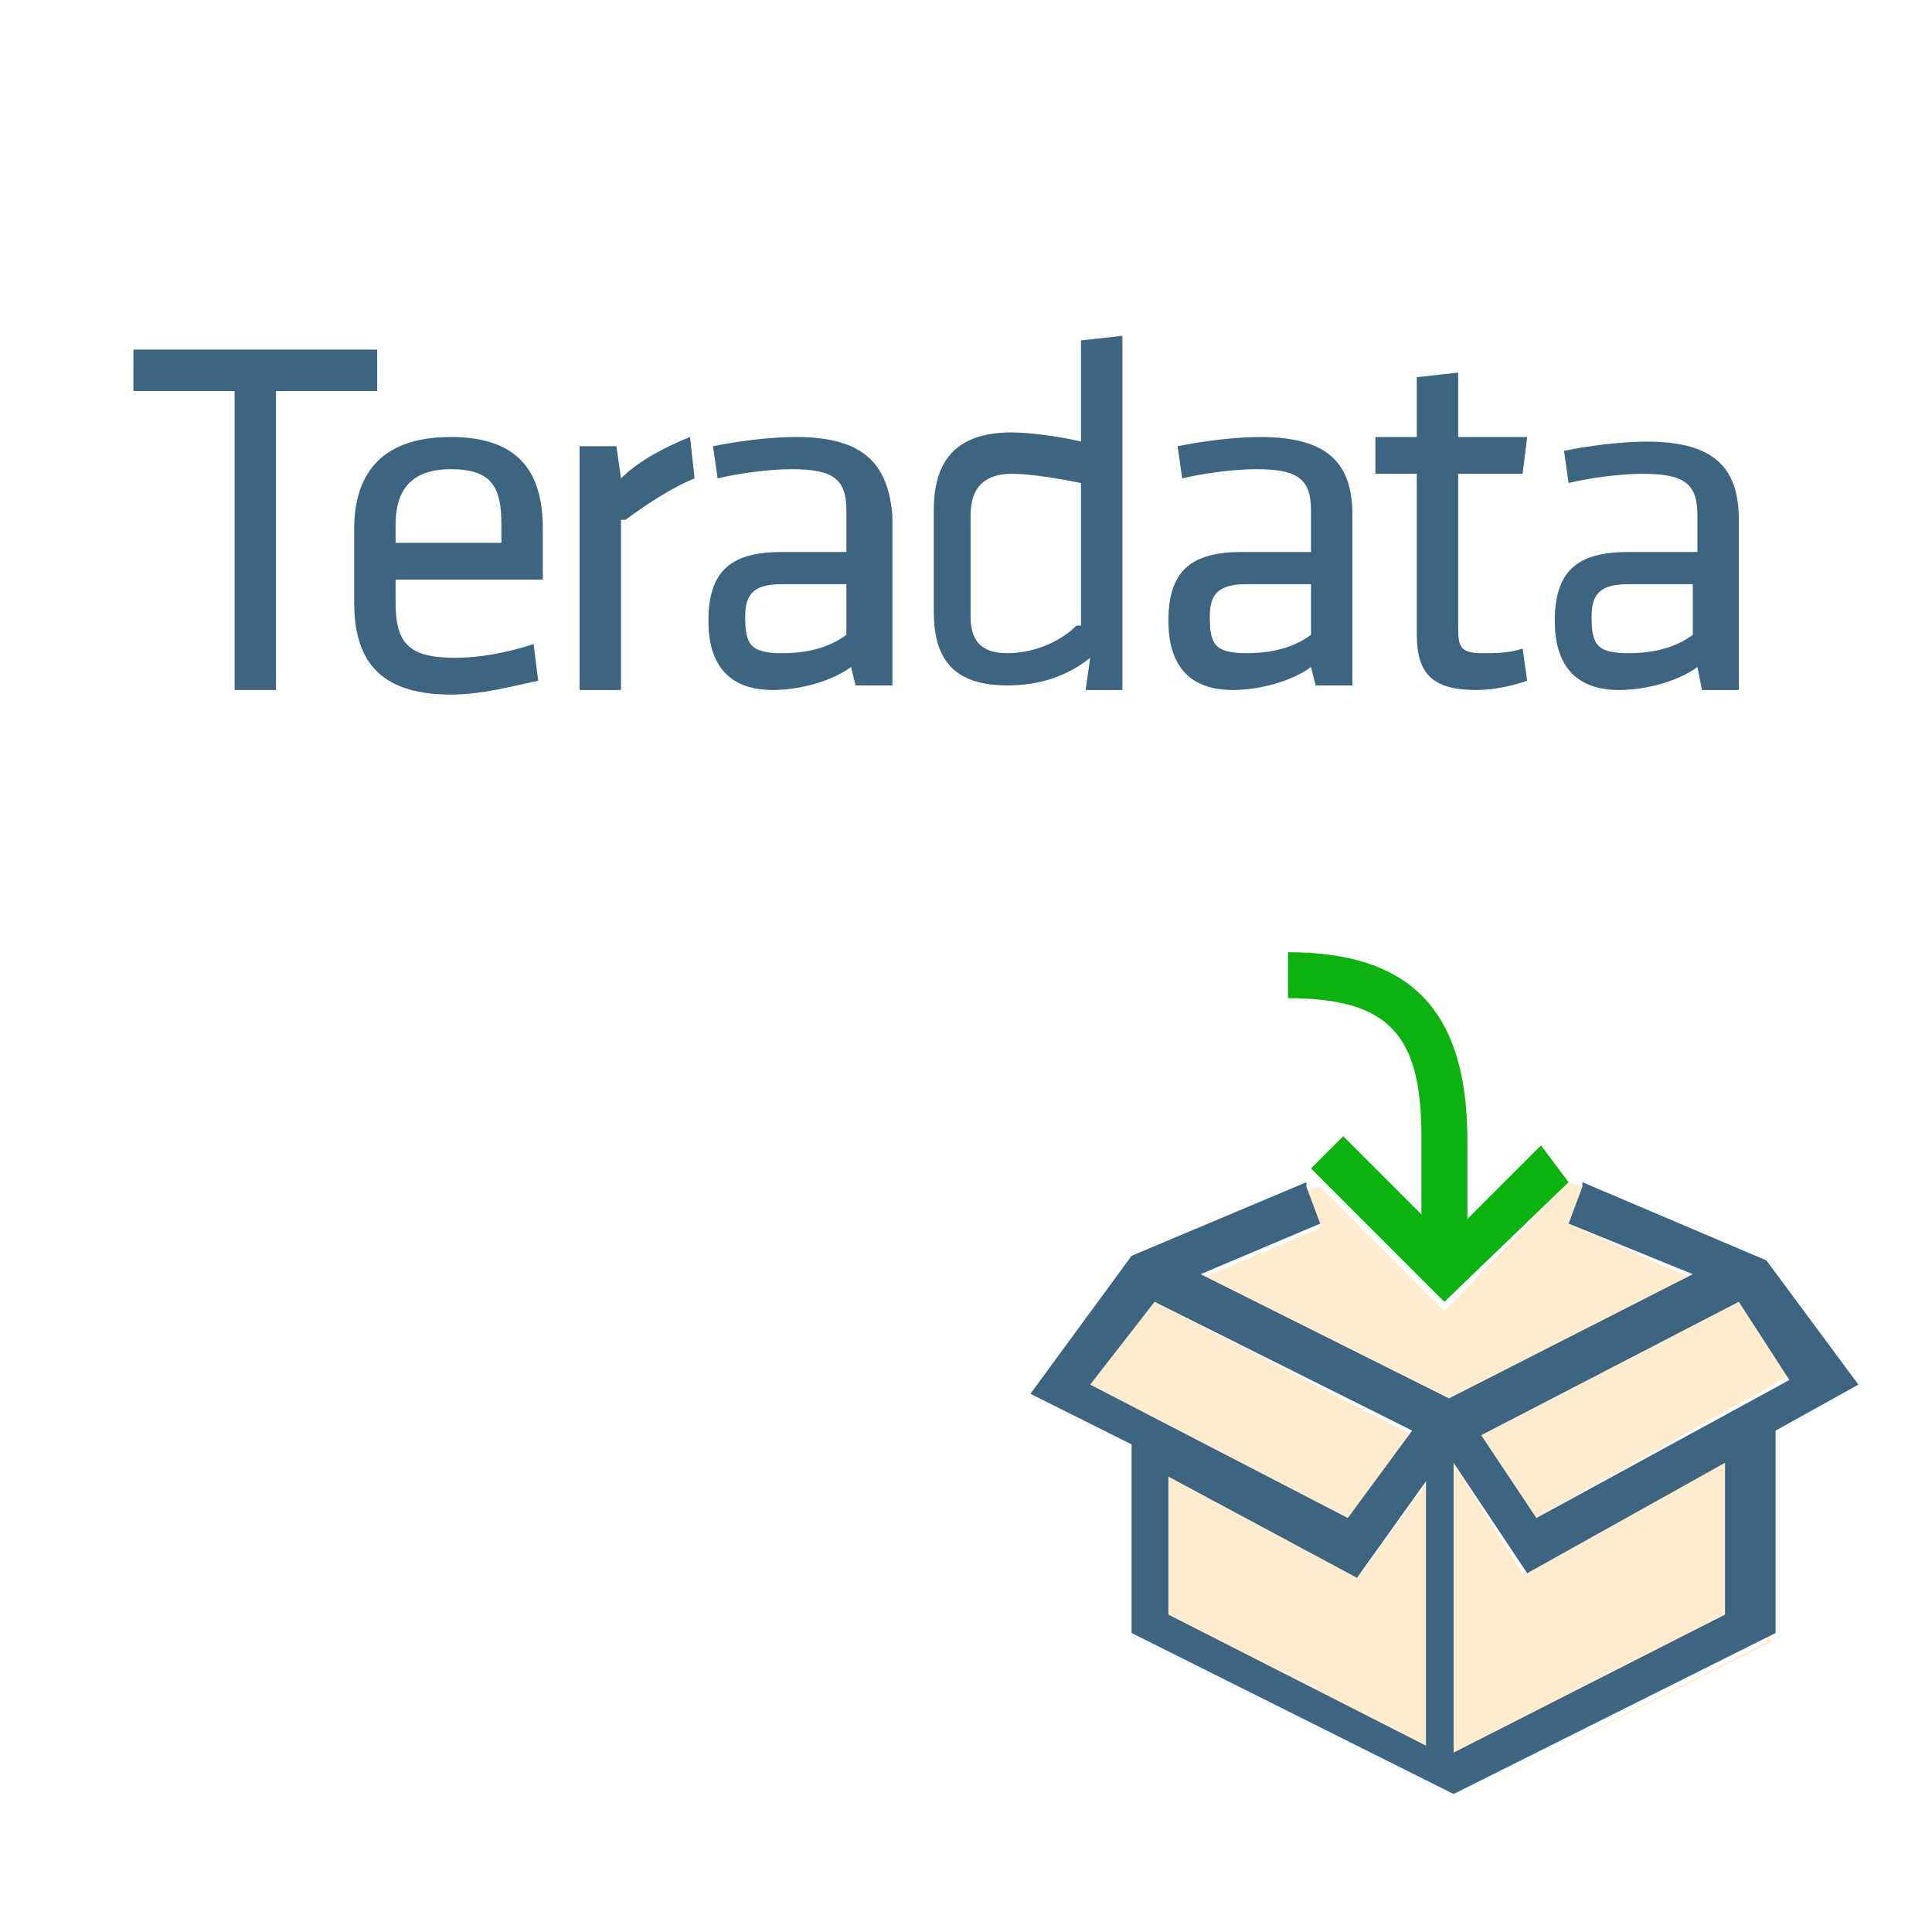
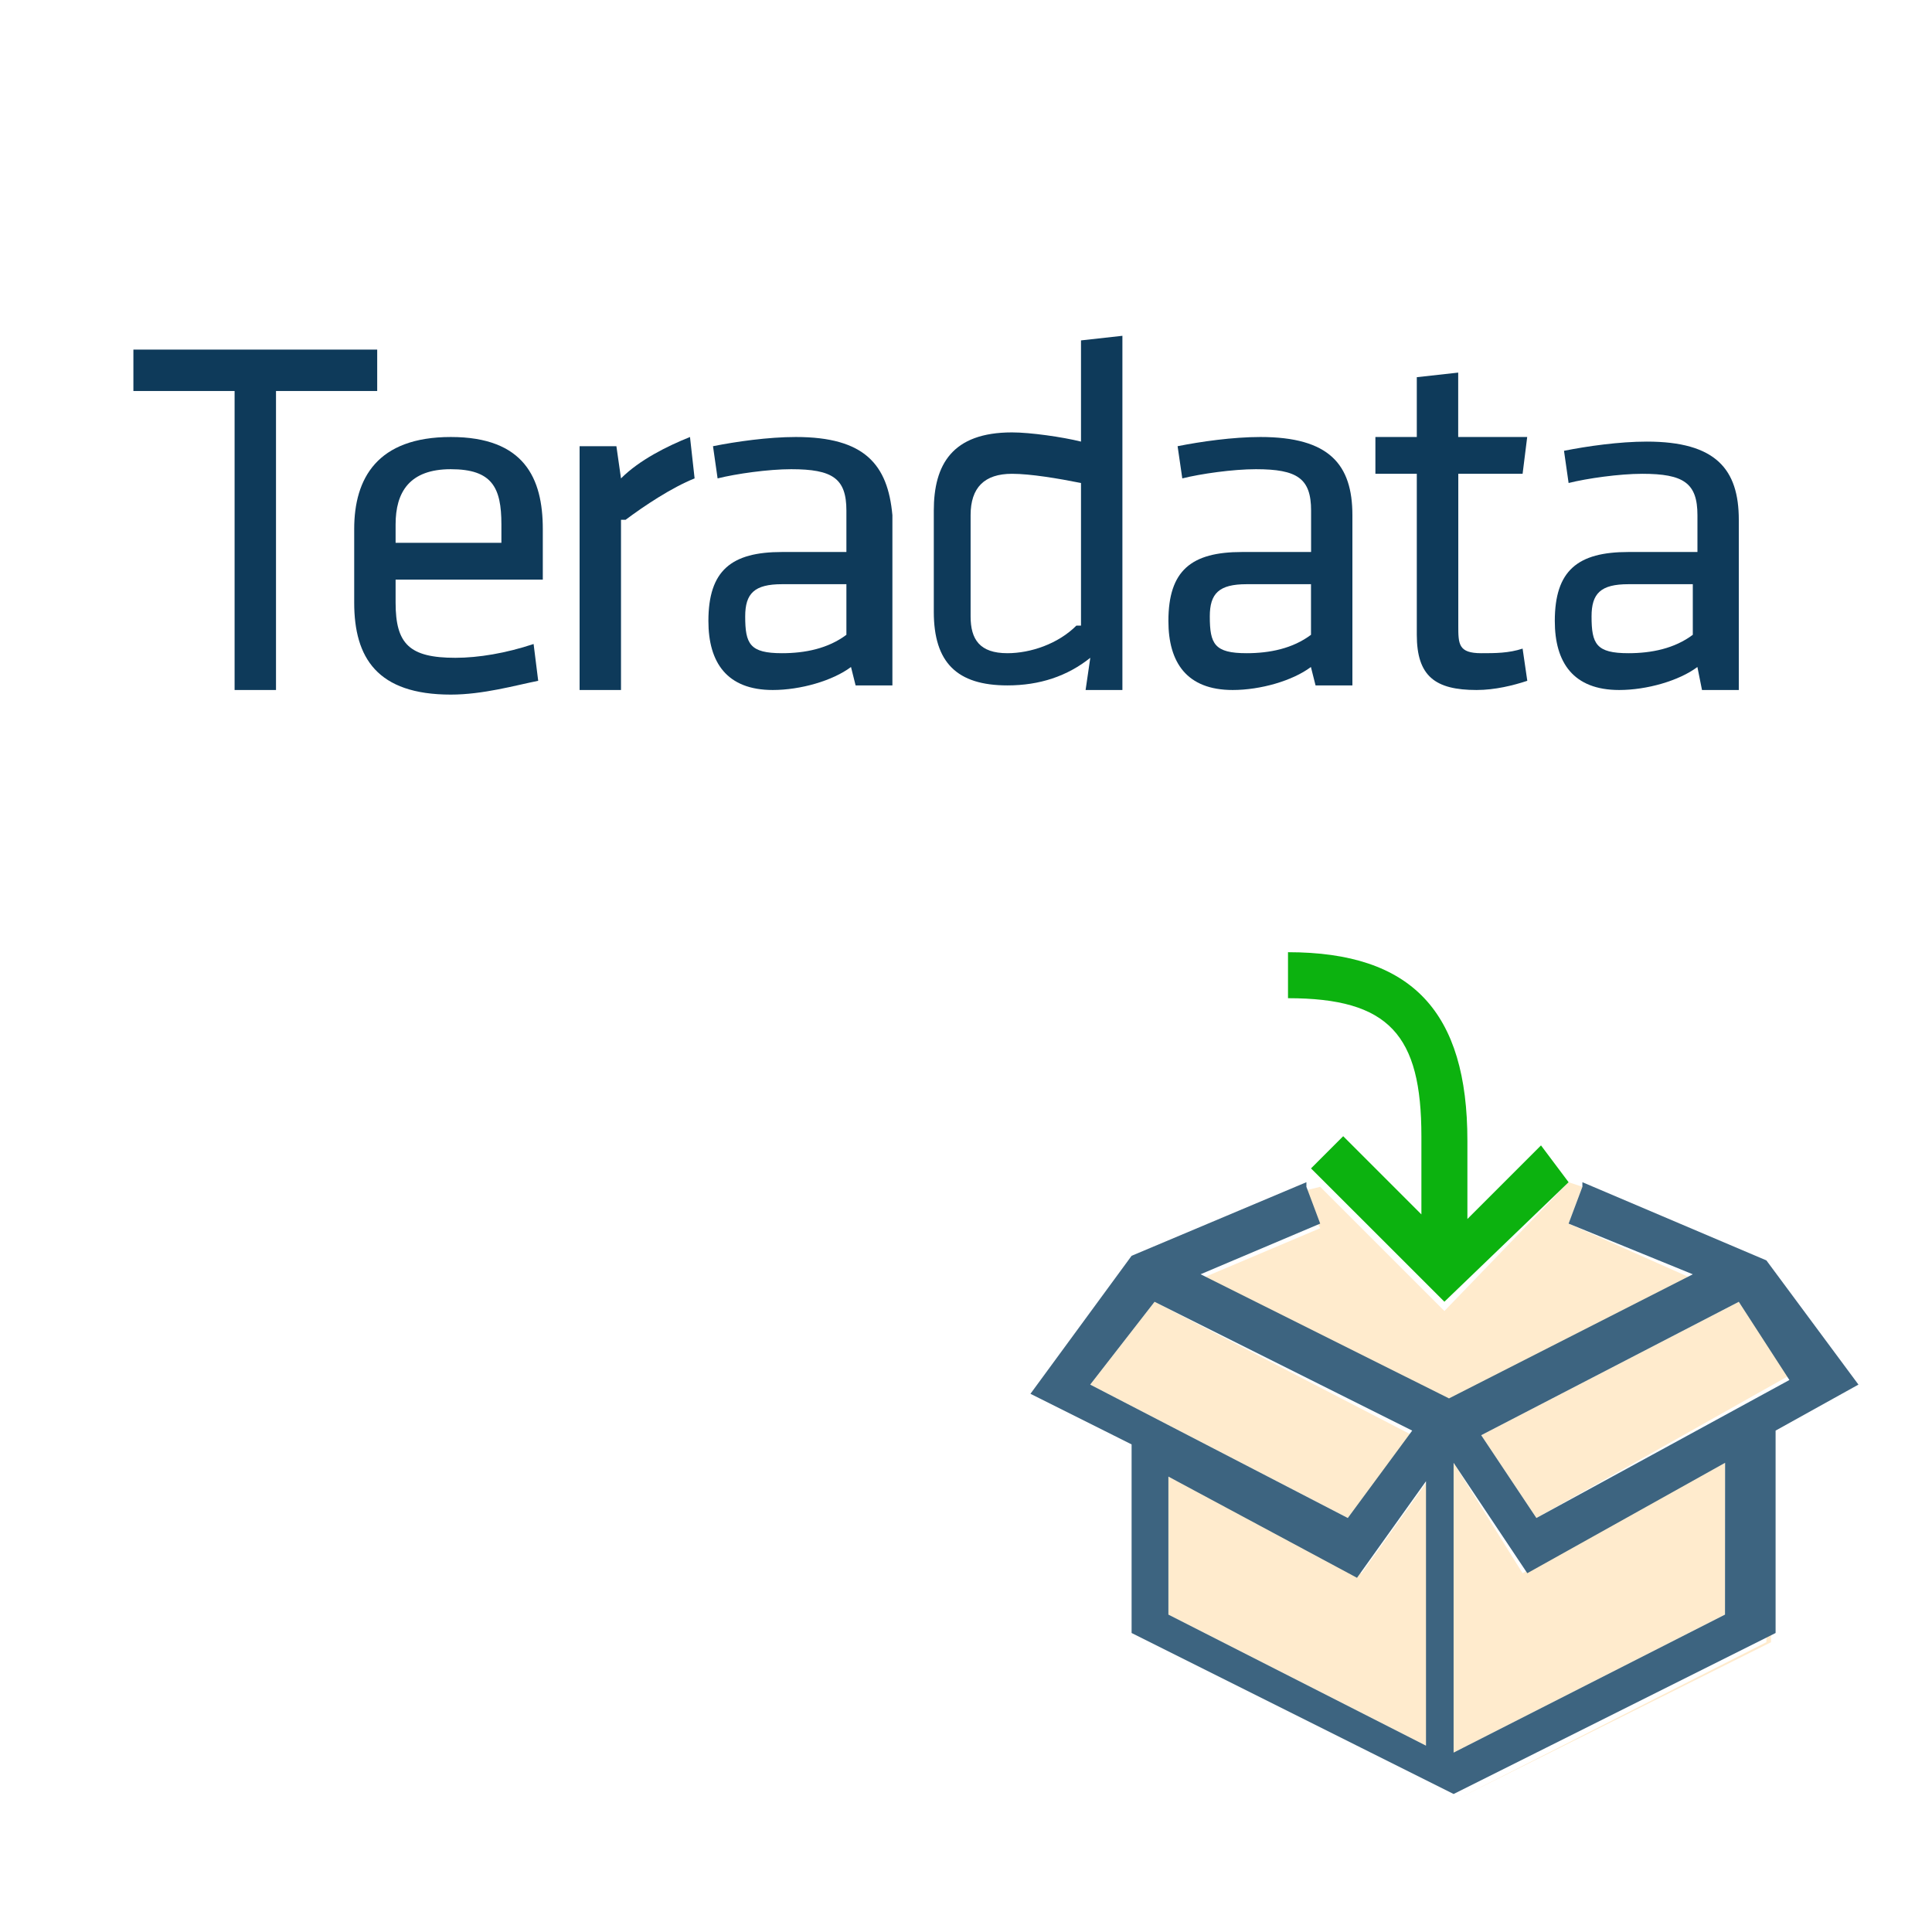
- <svg xmlns="http://www.w3.org/2000/svg" version="1.1" x="0px" y="0px" width="42px" height="42px" viewBox="0 0 42 42" enable-background="new 0 0 42 42">
-   <g>
-     <path fill="none" d="M16.2,13.5c0,0.5,0.1,0.8,0.8,0.8c0.5,0,1-0.2,1.4-0.4v-1H17C16.4,12.8,16.2,13,16.2,13.5z" />
-     <path fill="none" d="M21.1,11.2v2.2c0,0.5,0.2,0.8,0.8,0.8c0.5,0,1.1-0.3,1.5-0.6v-3.1c-0.5-0.1-1.1-0.2-1.5-0.2   C21.4,10.3,21.1,10.6,21.1,11.2z" />
-     <path fill="none" d="M10.9,11.4c0-0.7-0.3-1.2-1.1-1.2s-1.2,0.4-1.2,1.2v0.4h2.3V11.4z" />
-     <path fill="none" d="M26.3,13.5c0,0.5,0.1,0.8,0.8,0.8c0.5,0,1-0.2,1.4-0.4v-1h-1.4C26.5,12.8,26.3,13,26.3,13.5z" />
-     <path fill="none" d="M34.7,13.5c0,0.5,0.1,0.8,0.8,0.8c0.5,0,1-0.2,1.4-0.4v-1h-1.4C34.9,12.8,34.7,13,34.7,13.5z" />
-     <polygon fill="#FFEBCD" points="26.1,27.8 31.5,30.5 36.8,27.8 34.1,26.6 34.4,25.8 34.1,25.7 31.4,28.5 28.7,25.8 28.3,25.9   28.7,26.7  " />
-     <polygon fill="#FFEBCD" points="31.6,31.8 31.6,38.1 37.5,35.1 37.5,31.8 33.1,34.2  " />
-     <polygon fill="#FFEBCD" points="37.8,28.3 32.2,31.2 33.4,33 38.9,29.9  " />
-     <polygon fill="#FFEBCD" points="30.7,31.2 25.1,28.3 23.7,30.1 29.3,33  " />
-     <polygon fill="#FFEBCD" points="38.4,35.7 31.5,39.2 24.5,35.7 24.5,31.6 24.5,31.6 24.5,35.7 31.5,39.2 38.5,35.7 38.5,31.3   38.4,31.3  " />
-     <polygon fill="#FFEBCD" points="25.4,32.1 25.4,35.1 31.1,38 31.1,32.1 29.6,34.2  " />
-     <path fill="#3D6480" d="M38.4,27.4l-4-1.7l0,0.1l-0.3,0.8l2.7,1.1l-5.3,2.7l-5.4-2.7l2.6-1.1l-0.3-0.8l0-0.1l-3.8,1.6l-2.2,3   l2.2,1.1l0,0v4.1l7,3.5l7-3.5v-4.4l0,0l1.8-1L38.4,27.4z M23.7,30.1l1.4-1.8l5.6,2.8L29.3,33L23.7,30.1z M31.1,38l-5.7-2.9v-3   l4.1,2.2l1.5-2.1V38z M37.5,35.1l-5.9,3v-6.3l1.6,2.4l4.3-2.4V35.1z M33.4,33l-1.2-1.8l5.6-2.9l1.1,1.7L33.4,33z" />
-     <path fill="#0CB20F" d="M34.1,25.7L34.1,25.7l-0.6-0.8l-1.6,1.6v-1.7c0-2.8-1.2-4.1-3.9-4.1v1c2.2,0,2.9,0.8,2.9,3v1.7l-1.7-1.7   l-0.7,0.7l0.2,0.2l2.7,2.7L34.1,25.7z" />
-     <polygon fill="#3D6480" points="5.1,15 6,15 6,8.5 8.2,8.5 8.2,7.6 2.9,7.6 2.9,8.5 5.1,8.5  " />
-     <path fill="#3D6480" d="M11.7,14.8L11.6,14c-0.6,0.2-1.2,0.3-1.7,0.3c-1,0-1.3-0.3-1.3-1.2v-0.5h3.2v-1.1c0-1.1-0.4-2-2-2   c-1.6,0-2.1,0.9-2.1,2v1.6c0,1.2,0.5,2,2.1,2C10.5,15.1,11.2,14.9,11.7,14.8z M8.6,11.4c0-0.7,0.3-1.2,1.2-1.2s1.1,0.4,1.1,1.2v0.4   H8.6V11.4z" />
-     <path fill="#3D6480" d="M13.6,11.3c0.4-0.3,1-0.7,1.5-0.9L15,9.5c-0.5,0.2-1.1,0.5-1.5,0.9l-0.1-0.7h-0.8V15h0.9V11.3z" />
-     <path fill="#3D6480" d="M17.3,9.5c-0.6,0-1.3,0.1-1.8,0.2l0.1,0.7c0.4-0.1,1.1-0.2,1.6-0.2c0.9,0,1.2,0.2,1.2,0.9V12h-1.4   c-1.1,0-1.6,0.4-1.6,1.5c0,0.9,0.4,1.5,1.4,1.5c0.6,0,1.3-0.2,1.7-0.5l0.1,0.4h0.8v-3.7C19.3,10.1,18.8,9.5,17.3,9.5z M18.4,13.8   c-0.4,0.3-0.9,0.4-1.4,0.4c-0.7,0-0.8-0.2-0.8-0.8c0-0.5,0.2-0.7,0.8-0.7h1.4V13.8z" />
-     <path fill="#3D6480" d="M23.6,15h0.8V7.3l-0.9,0.1v2.2c-0.4-0.1-1.1-0.2-1.5-0.2c-1.3,0-1.7,0.7-1.7,1.7v2.2c0,1.1,0.5,1.6,1.6,1.6   c0.7,0,1.3-0.2,1.8-0.6L23.6,15z M23.4,13.6c-0.4,0.4-1,0.6-1.5,0.6c-0.6,0-0.8-0.3-0.8-0.8v-2.2c0-0.6,0.3-0.9,0.9-0.9   c0.4,0,1,0.1,1.5,0.2V13.6z" />
-     <path fill="#3D6480" d="M27,12c-1.1,0-1.6,0.4-1.6,1.5c0,0.9,0.4,1.5,1.4,1.5c0.6,0,1.3-0.2,1.7-0.5l0.1,0.4h0.8v-3.7   c0-1.1-0.5-1.7-2-1.7c-0.6,0-1.3,0.1-1.8,0.2l0.1,0.7c0.4-0.1,1.1-0.2,1.6-0.2c0.9,0,1.2,0.2,1.2,0.9V12H27z M28.5,13.8   c-0.4,0.3-0.9,0.4-1.4,0.4c-0.7,0-0.8-0.2-0.8-0.8c0-0.5,0.2-0.7,0.8-0.7h1.4V13.8z" />
-     <path fill="#3D6480" d="M30.8,13.8c0,0.9,0.4,1.2,1.3,1.2c0.4,0,0.8-0.1,1.1-0.2l-0.1-0.7c-0.3,0.1-0.6,0.1-0.9,0.1   c-0.5,0-0.5-0.2-0.5-0.6v-3.3h1.4l0.1-0.8h-1.5V8.1l-0.9,0.1v1.3h-0.9v0.8h0.9V13.8z" />
-     <path fill="#3D6480" d="M35.4,12c-1.1,0-1.6,0.4-1.6,1.5c0,0.9,0.4,1.5,1.4,1.5c0.6,0,1.3-0.2,1.7-0.5L37,15h0.8v-3.7   c0-1.1-0.5-1.7-2-1.7c-0.6,0-1.3,0.1-1.8,0.2l0.1,0.7c0.4-0.1,1.1-0.2,1.6-0.2c0.9,0,1.2,0.2,1.2,0.9V12H35.4z M36.8,13.8   c-0.4,0.3-0.9,0.4-1.4,0.4c-0.7,0-0.8-0.2-0.8-0.8c0-0.5,0.2-0.7,0.8-0.7h1.4V13.8z" />
-   </g>
+ <svg xmlns="http://www.w3.org/2000/svg" version="1.1" id="Layer_1" x="0px" y="0px" width="42px" height="42px" viewBox="0 0 42 42" enable-background="new 0 0 42 42" xml:space="preserve">
+   <path fill="none" d="M16.2,13.5c0,0.5,0.1,0.8,0.8,0.8c0.5,0,1-0.2,1.4-0.4v-1H17C16.4,12.8,16.2,13,16.2,13.5z" />
+   <path fill="none" d="M21.1,11.2v2.2c0,0.5,0.2,0.8,0.8,0.8c0.5,0,1.1-0.3,1.5-0.6v-3.1c-0.5-0.1-1.102-0.2-1.5-0.2  C21.4,10.3,21.1,10.6,21.1,11.2z" />
+   <path fill="none" d="M10.9,11.4c0-0.7-0.3-1.2-1.1-1.2c-0.8,0-1.2,0.4-1.2,1.2v0.4h2.3V11.4z" />
+   <path fill="none" d="M26.3,13.5c0,0.5,0.101,0.8,0.8,0.8c0.5,0,1-0.2,1.4-0.4v-1h-1.4C26.5,12.8,26.3,13,26.3,13.5z" />
+   <path fill="none" d="M34.7,13.5c0,0.5,0.1,0.8,0.8,0.8c0.5,0,1-0.2,1.4-0.4v-1h-1.4C34.9,12.8,34.7,13,34.7,13.5z" />
+   <polygon fill="#FFEBCD" points="26.1,27.8 31.5,30.5 36.8,27.8 34.1,26.6 34.4,25.8 34.1,25.7 31.4,28.5 28.7,25.8 28.3,25.9   28.7,26.7 " />
+   <polygon fill="#FFEBCD" points="31.6,31.8 31.6,38.1 37.5,35.1 37.5,31.8 33.1,34.2 " />
+   <polygon fill="#FFEBCD" points="37.8,28.3 32.2,31.2 33.4,33 38.9,29.9 " />
+   <polygon fill="#FFEBCD" points="30.7,31.2 25.1,28.3 23.7,30.1 29.3,33 " />
+   <polygon fill="#FFEBCD" points="38.4,35.7 31.5,39.2 24.5,35.7 24.5,31.6 24.5,31.6 24.5,35.7 31.5,39.2 38.5,35.7 38.5,31.3   38.4,31.3 " />
+   <polygon fill="#FFEBCD" points="25.4,32.1 25.4,35.1 31.1,38 31.1,32.1 29.6,34.2 " />
+   <path fill="#3D6480" d="M38.4,27.4l-4-1.7v0.1L34.1,26.6l2.7,1.102L31.5,30.4l-5.4-2.699L28.7,26.6l-0.3-0.8v-0.1L24.6,27.3  l-2.199,3L24.6,31.4l0,0v4.1l7,3.5l7-3.5v-4.4l0,0l1.801-1L38.4,27.4z M23.7,30.1l1.399-1.8l5.601,2.8L29.3,33L23.7,30.1z M31.1,38  L25.4,35.1v-3l4.1,2.2l1.5-2.1V38H31.1z M37.5,35.1l-5.9,3v-6.3l1.602,2.4l4.3-2.4L37.5,35.1L37.5,35.1z M33.4,33l-1.2-1.8l5.6-2.9  L38.9,30L33.4,33z" />
+   <path fill="#0CB20F" d="M34.1,25.7L34.1,25.7l-0.6-0.8l-1.6,1.6v-1.7c0-2.8-1.2-4.1-3.9-4.1v1c2.2,0,2.9,0.8,2.9,3v1.7l-1.7-1.7  l-0.7,0.7l0.2,0.199l2.7,2.699L34.1,25.7z" />
+   <polygon fill="#0E3A5A" points="5.1,15 6,15 6,8.5 8.2,8.5 8.2,7.6 2.9,7.6 2.9,8.5 5.1,8.5 " />
+   <path fill="#0E3A5A" d="M11.7,14.8L11.6,14c-0.6,0.2-1.2,0.3-1.7,0.3c-1,0-1.3-0.3-1.3-1.2v-0.5h3.2v-1.1c0-1.1-0.4-2-2-2  c-1.6,0-2.1,0.9-2.1,2v1.6c0,1.2,0.5,2,2.1,2C10.5,15.1,11.2,14.9,11.7,14.8z M8.6,11.4c0-0.7,0.3-1.2,1.2-1.2  c0.9,0,1.1,0.4,1.1,1.2v0.4H8.6V11.4z" />
+   <path fill="#0E3A5A" d="M13.6,11.3c0.4-0.3,1-0.7,1.5-0.9L15,9.5c-0.5,0.2-1.1,0.5-1.5,0.9l-0.1-0.7h-0.8V15h0.9v-3.7H13.6z" />
+   <path fill="#0E3A5A" d="M17.3,9.5c-0.6,0-1.3,0.1-1.8,0.2l0.1,0.7c0.4-0.1,1.1-0.2,1.6-0.2c0.9,0,1.2,0.2,1.2,0.9V12H17  c-1.1,0-1.6,0.4-1.6,1.5c0,0.9,0.4,1.5,1.4,1.5c0.6,0,1.3-0.2,1.7-0.5l0.1,0.4h0.8v-3.7C19.3,10.1,18.8,9.5,17.3,9.5z M18.4,13.8  c-0.4,0.3-0.9,0.4-1.4,0.4c-0.7,0-0.8-0.2-0.8-0.8c0-0.5,0.2-0.7,0.8-0.7h1.4V13.8z" />
+   <path fill="#0E3A5A" d="M23.6,15H24.4V7.3l-0.9,0.1v2.2c-0.4-0.1-1.1-0.2-1.5-0.2c-1.3,0-1.7,0.7-1.7,1.7v2.2  c0,1.1,0.5,1.6,1.601,1.6c0.699,0,1.301-0.2,1.801-0.6L23.6,15z M23.4,13.6c-0.4,0.4-1,0.6-1.5,0.6c-0.602,0-0.8-0.3-0.8-0.8v-2.2  c0-0.6,0.3-0.9,0.9-0.9c0.4,0,1,0.1,1.5,0.2v3.1H23.4z" />
+   <path fill="#0E3A5A" d="M27,12c-1.1,0-1.6,0.4-1.6,1.5c0,0.9,0.398,1.5,1.398,1.5c0.602,0,1.301-0.2,1.7-0.5l0.101,0.4H29.4v-3.7  c0-1.1-0.5-1.7-2-1.7C26.8,9.5,26.1,9.6,25.6,9.7l0.102,0.7c0.398-0.1,1.1-0.2,1.6-0.2c0.9,0,1.2,0.2,1.2,0.9V12H27z M28.5,13.8  c-0.4,0.3-0.9,0.4-1.4,0.4c-0.699,0-0.8-0.2-0.8-0.8c0-0.5,0.2-0.7,0.8-0.7h1.4V13.8z" />
+   <path fill="#0E3A5A" d="M30.8,13.8c0,0.9,0.4,1.2,1.3,1.2c0.4,0,0.801-0.1,1.102-0.2L33.1,14.1c-0.3,0.1-0.6,0.1-0.898,0.1  c-0.5,0-0.5-0.2-0.5-0.6v-3.3H33.1L33.2,9.5h-1.5V8.1l-0.9,0.1v1.3H29.9v0.8H30.8V13.8z" />
+   <path fill="#0E3A5A" d="M35.4,12C34.3,12,33.8,12.4,33.8,13.5c0,0.9,0.4,1.5,1.4,1.5c0.6,0,1.3-0.2,1.7-0.5L37,15h0.8v-3.7  c0-1.1-0.5-1.7-2-1.7c-0.6,0-1.3,0.1-1.8,0.2l0.1,0.7c0.4-0.1,1.102-0.2,1.602-0.2c0.898,0,1.199,0.2,1.199,0.9V12H35.4z M36.8,13.8  C36.4,14.1,35.9,14.2,35.4,14.2c-0.7,0-0.801-0.2-0.801-0.8c0-0.5,0.199-0.7,0.801-0.7H36.8V13.8z" />
</svg>
